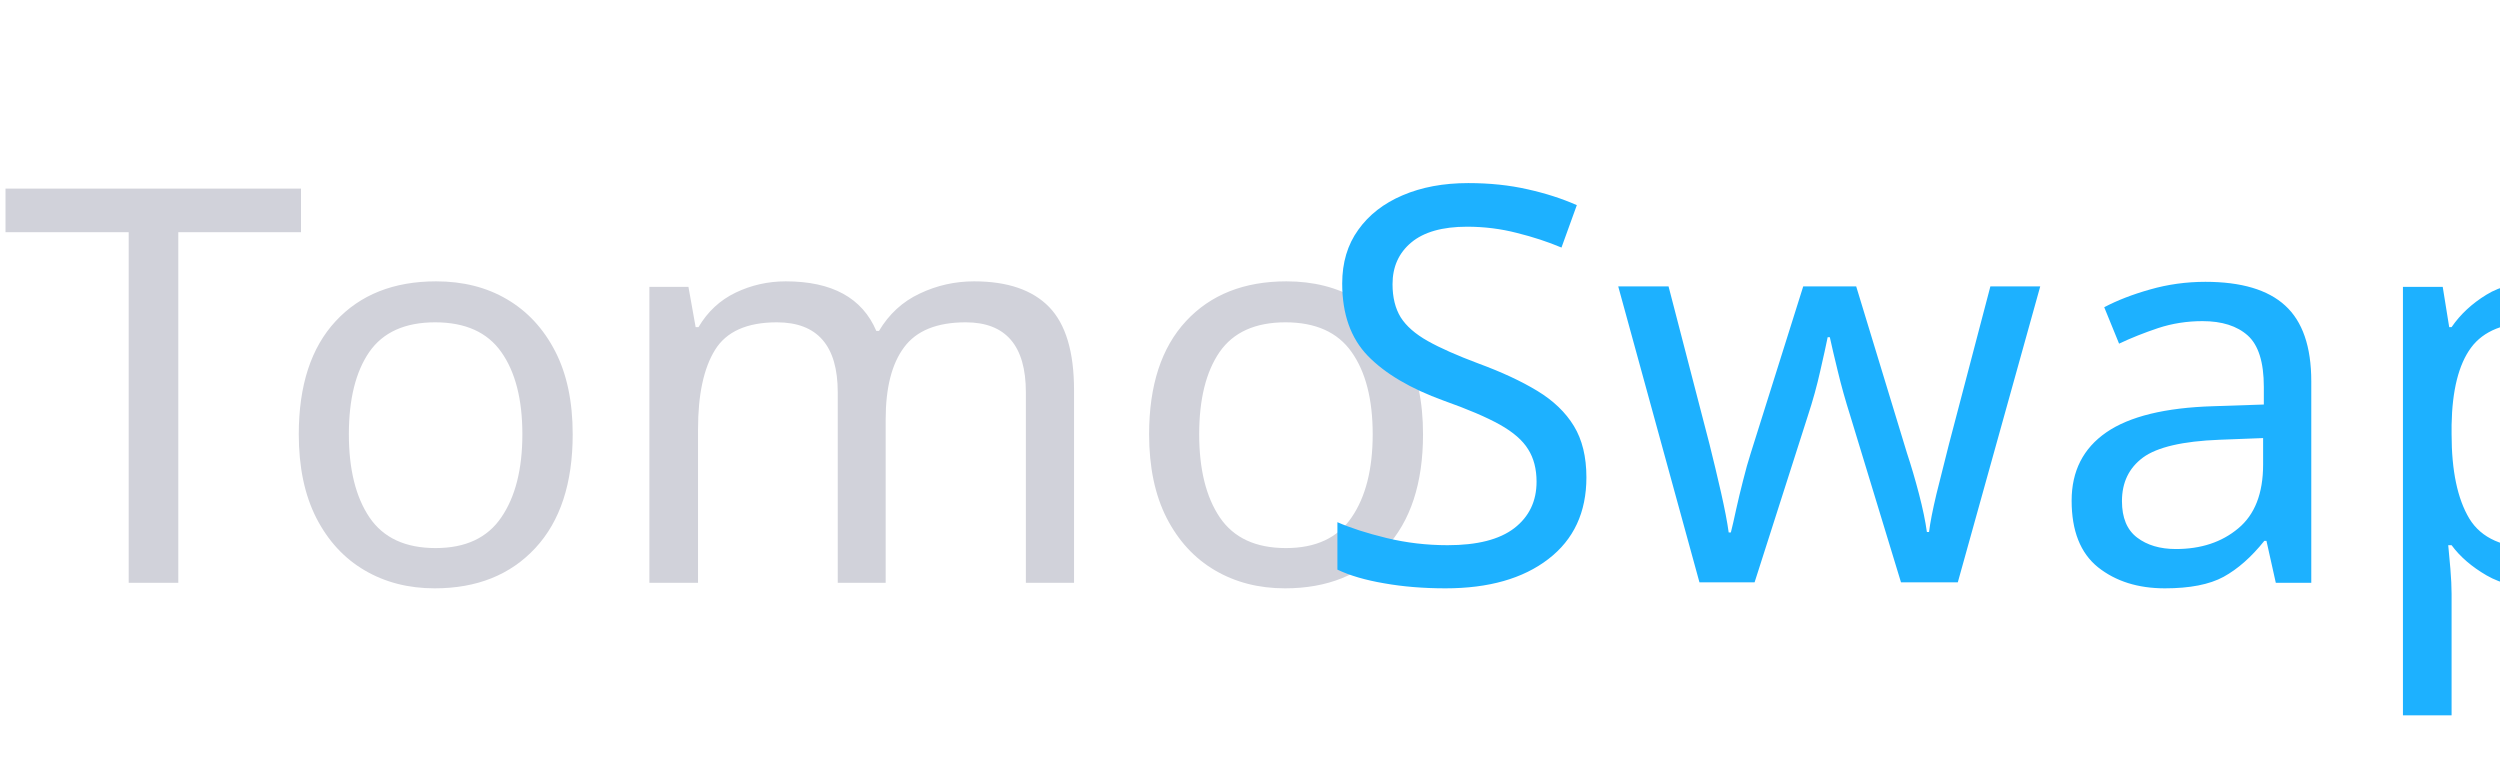
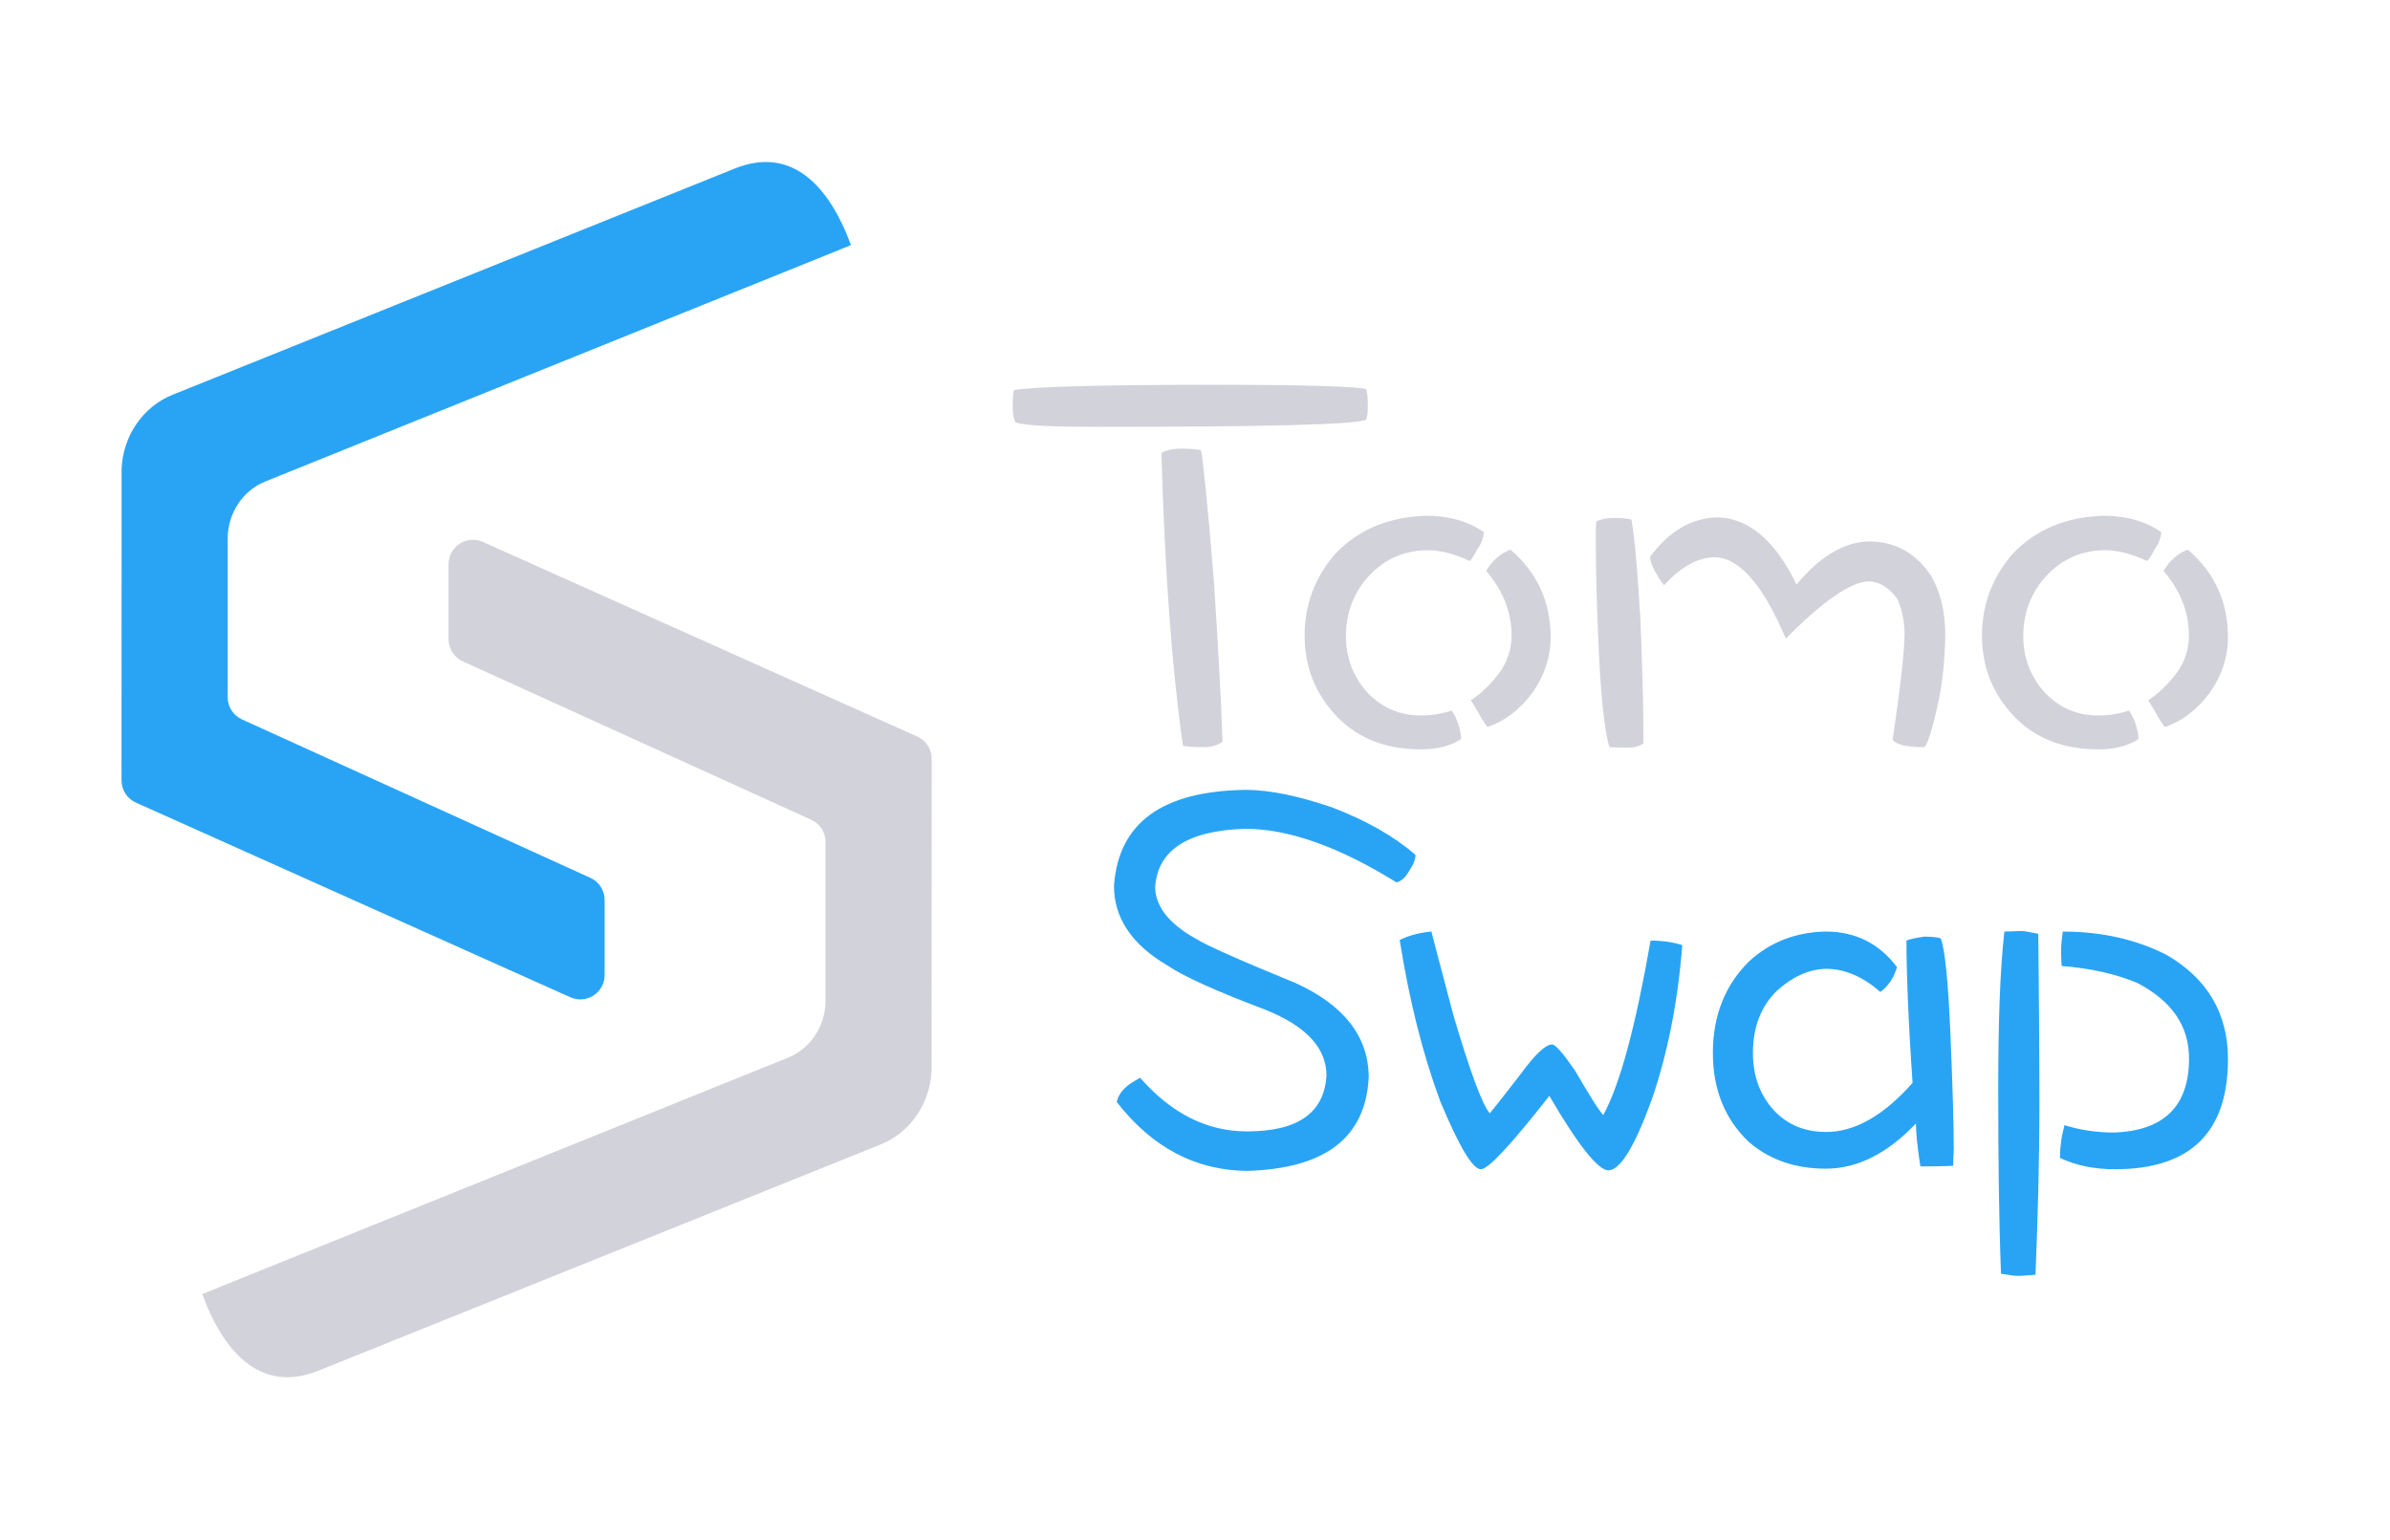
- <svg xmlns="http://www.w3.org/2000/svg" width="163" height="50" viewBox="0 0 163 50">
-   <text fill="none" fill-rule="evenodd" font-family="DFWaWaTC-W5, Wawati TC" font-size="36">
-     <tspan x="0" y="38" fill="#D1D2DA">Tomo</tspan>
-     <tspan x="85.356" y="38" fill="#1DB1FF">Swap</tspan>
-   </text>
+ <svg xmlns="http://www.w3.org/2000/svg" width="118" height="76" viewBox="0 0 118 76">
+   <g fill="none" fill-rule="evenodd">
+     <path fill="#29A4F5" d="M11.24 26.605c0-1.253.737-2.378 1.856-2.83L41.97 12.122a.051.051 0 0 0 .028-.066c-1.086-2.92-2.936-4.862-5.733-3.73L8.515 19.494c-1.454.588-2.438 2.016-2.511 3.642L6 38.535c0 .473.278.902.71 1.095l21.452 9.612a1.2 1.2 0 0 0 1.69-1.095v-3.71a1.2 1.2 0 0 0-.703-1.093L11.943 35.52a1.2 1.2 0 0 1-.703-1.092v-7.824z" />
+     <path fill="#D1D2DA" d="M40.76 49.395c0 1.253-.737 2.378-1.856 2.83L10.03 63.878a.051.051 0 0 0-.028.066c1.086 2.92 2.936 4.862 5.733 3.73l27.749-11.167c1.454-.588 2.438-2.016 2.511-3.642L46 37.465a1.2 1.2 0 0 0-.71-1.095l-21.452-9.612a1.2 1.2 0 0 0-1.69 1.095v3.71c0 .471.275.898.703 1.093l17.206 7.823a1.2 1.2 0 0 1 .703 1.092v7.824z" />
+     <path fill="#D1D2DA" fill-rule="nonzero" d="M67.531 20.05c0 .324-.028.54-.084.675-.558.242-4.969.35-13.204.35-2.205 0-3.573-.054-4.103-.216-.112-.215-.14-.485-.14-.808 0-.216 0-.458.056-.782.67-.161 3.936-.269 9.77-.269 4.634 0 7.175.08 7.621.216.056.134.084.404.084.835zm-7.174 16.573c-.252.188-.559.27-.95.27-.502 0-.837-.028-1.004-.082-.53-3.691-.894-8.515-1.061-14.443.223-.134.53-.215.977-.215.447 0 .781.027.977.08.112.593.335 2.749.642 6.521.223 3.45.363 6.063.419 7.869zm16.2-5.147c0 .97-.307 1.886-.893 2.722-.642.862-1.396 1.428-2.233 1.697-.224-.323-.363-.539-.42-.673-.055-.108-.195-.324-.39-.647.502-.324.977-.782 1.424-1.374.39-.566.586-1.16.586-1.806 0-1.158-.419-2.236-1.256-3.206.307-.512.698-.863 1.2-1.051 1.312 1.131 1.982 2.56 1.982 4.338zm-3.294-5.2c-.028.323-.14.592-.335.862-.14.27-.251.458-.363.566-.726-.35-1.424-.54-2.121-.54-1.229.028-2.234.513-3.043 1.483-.642.808-.95 1.724-.95 2.775 0 1.024.336 1.967 1.061 2.776.726.754 1.592 1.131 2.652 1.131.503 0 1.005-.08 1.508-.242.279.404.419.862.474 1.401-.53.35-1.2.512-1.982.512-1.702 0-3.07-.512-4.131-1.59-1.089-1.132-1.62-2.479-1.62-4.015 0-1.536.503-2.883 1.508-4.042 1.145-1.212 2.652-1.832 4.495-1.886 1.116 0 2.065.27 2.847.808zm22.78 5.092c-.029 1.294-.14 2.318-.308 3.126-.307 1.455-.558 2.263-.726 2.398-.837 0-1.34-.108-1.563-.35.39-2.695.586-4.42.586-5.228 0-.673-.14-1.266-.363-1.751-.39-.539-.865-.835-1.395-.862-.894.027-2.262.97-4.104 2.829-1.117-2.64-2.29-3.988-3.49-4.015-.837 0-1.674.458-2.512 1.374-.084-.054-.223-.27-.419-.62-.195-.323-.279-.592-.279-.781.95-1.266 2.038-1.913 3.322-1.94 1.536.027 2.848 1.132 3.908 3.314 1.173-1.4 2.345-2.102 3.574-2.128 1.256 0 2.26.538 3.014 1.616.503.809.754 1.806.754 3.018zm-14.908 5.336c-.223.161-.474.215-.81.215-.446 0-.753-.027-.865-.027-.25-.835-.446-2.667-.558-5.524-.084-1.94-.112-3.557-.112-4.877 0-.27 0-.512.028-.754a2.26 2.26 0 0 1 .782-.162c.447 0 .754.027.949.08.168.97.307 2.641.447 5.013.083 2.263.14 4.015.14 5.227v.809zM110 31.476c0 .97-.307 1.886-.893 2.722-.642.862-1.396 1.428-2.234 1.697-.223-.323-.362-.539-.418-.673-.056-.108-.196-.324-.391-.647.502-.324.977-.782 1.424-1.374.39-.566.586-1.16.586-1.806 0-1.158-.419-2.236-1.256-3.206.307-.512.698-.863 1.2-1.051 1.312 1.131 1.982 2.56 1.982 4.338zm-3.294-5.2c-.028.323-.14.592-.335.862-.14.27-.251.458-.363.566-.726-.35-1.424-.54-2.122-.54-1.228.028-2.233.513-3.042 1.483-.642.808-.95 1.724-.95 2.775 0 1.024.336 1.967 1.061 2.776.726.754 1.592 1.131 2.652 1.131.503 0 1.005-.08 1.508-.242.279.404.418.862.474 1.401-.53.35-1.2.512-1.982.512-1.703 0-3.07-.512-4.131-1.59-1.089-1.132-1.62-2.479-1.62-4.015 0-1.536.503-2.883 1.508-4.042 1.145-1.212 2.652-1.832 4.495-1.886 1.116 0 2.065.27 2.847.808z" />
+     <path fill="#29A4F5" fill-rule="nonzero" d="M69.885 42.206c0 .223-.11.501-.302.78-.165.307-.357.502-.632.585-2.828-1.756-5.327-2.648-7.47-2.648-2.856.084-4.339 1.06-4.449 2.9.028.947.687 1.783 1.978 2.508.576.362 2.224 1.087 4.943 2.202 2.39 1.087 3.598 2.62 3.625 4.627-.137 3.01-2.142 4.544-6.014 4.655-2.527-.028-4.669-1.143-6.427-3.4.055-.251.193-.502.44-.725.11-.112.357-.279.714-.474 1.538 1.756 3.295 2.648 5.273 2.648 2.526 0 3.817-.92 3.927-2.76 0-1.365-1.016-2.452-3.048-3.26-2.362-.893-3.983-1.618-4.807-2.175C55.88 46.638 55 45.328 55 43.739c.22-3.122 2.39-4.683 6.509-4.739 1.208 0 2.609.307 4.257.864 1.675.641 3.048 1.422 4.12 2.342zm13.173 4.46c-.22 2.843-.741 5.407-1.51 7.637-.851 2.342-1.565 3.484-2.142 3.484-.495 0-1.483-1.226-2.911-3.679-1.895 2.425-3.021 3.624-3.378 3.624-.412 0-1.071-1.115-2.005-3.345-.879-2.37-1.538-5.018-2.005-7.972.44-.223.961-.363 1.565-.418 0 0 .357 1.393 1.099 4.18.824 2.76 1.4 4.35 1.785 4.795 0 0 .522-.641 1.51-1.923.715-.976 1.236-1.478 1.566-1.478.165 0 .55.446 1.126 1.283.714 1.226 1.18 1.979 1.4 2.202.825-1.505 1.593-4.377 2.335-8.613.604 0 1.126.083 1.565.223zm13.403 10.062c0 .251-.028.53-.028.836-.686.028-1.236.028-1.62.028-.165-1.059-.22-1.756-.22-2.118-1.428 1.505-2.911 2.23-4.449 2.23-1.483 0-2.746-.418-3.79-1.31-1.208-1.143-1.785-2.62-1.785-4.404 0-1.84.604-3.373 1.812-4.544 1.044-.948 2.307-1.422 3.763-1.45 1.456 0 2.636.586 3.515 1.757-.164.557-.44.947-.824 1.226-.851-.753-1.757-1.143-2.691-1.143-.851.028-1.648.39-2.417 1.087-.796.78-1.18 1.812-1.18 3.067 0 1.115.329 2.062 1.043 2.843.686.724 1.538 1.059 2.581 1.059 1.401 0 2.83-.808 4.257-2.425-.22-3.206-.302-5.547-.302-7.024.192-.084.495-.14.879-.196.522 0 .796.056.824.112.192.502.357 2.063.467 4.683.11 2.564.165 4.46.165 5.686zM110 52.296c0 3.624-1.868 5.436-5.575 5.436-.989 0-1.895-.168-2.719-.558 0-.14 0-.39.055-.78 0-.112.055-.39.165-.837.824.251 1.62.363 2.444.363 2.472-.084 3.708-1.31 3.708-3.652 0-1.616-.852-2.843-2.555-3.735-1.07-.446-2.306-.725-3.735-.836-.027-.39-.027-.67-.027-.836 0-.168.027-.474.082-.864 1.923 0 3.626.39 5.109 1.142 2.032 1.171 3.048 2.9 3.048 5.157zm-9.31 2.23c0 2.9-.082 5.687-.192 8.418-.412.028-.687.056-.824.056-.247 0-.55-.056-.88-.111-.109-2.872-.136-5.882-.136-9.115 0-3.234.082-5.826.302-7.777l.824-.028c.164 0 .439.055.851.139.027 2.648.055 5.463.055 8.418z" />
+   </g>
</svg>
